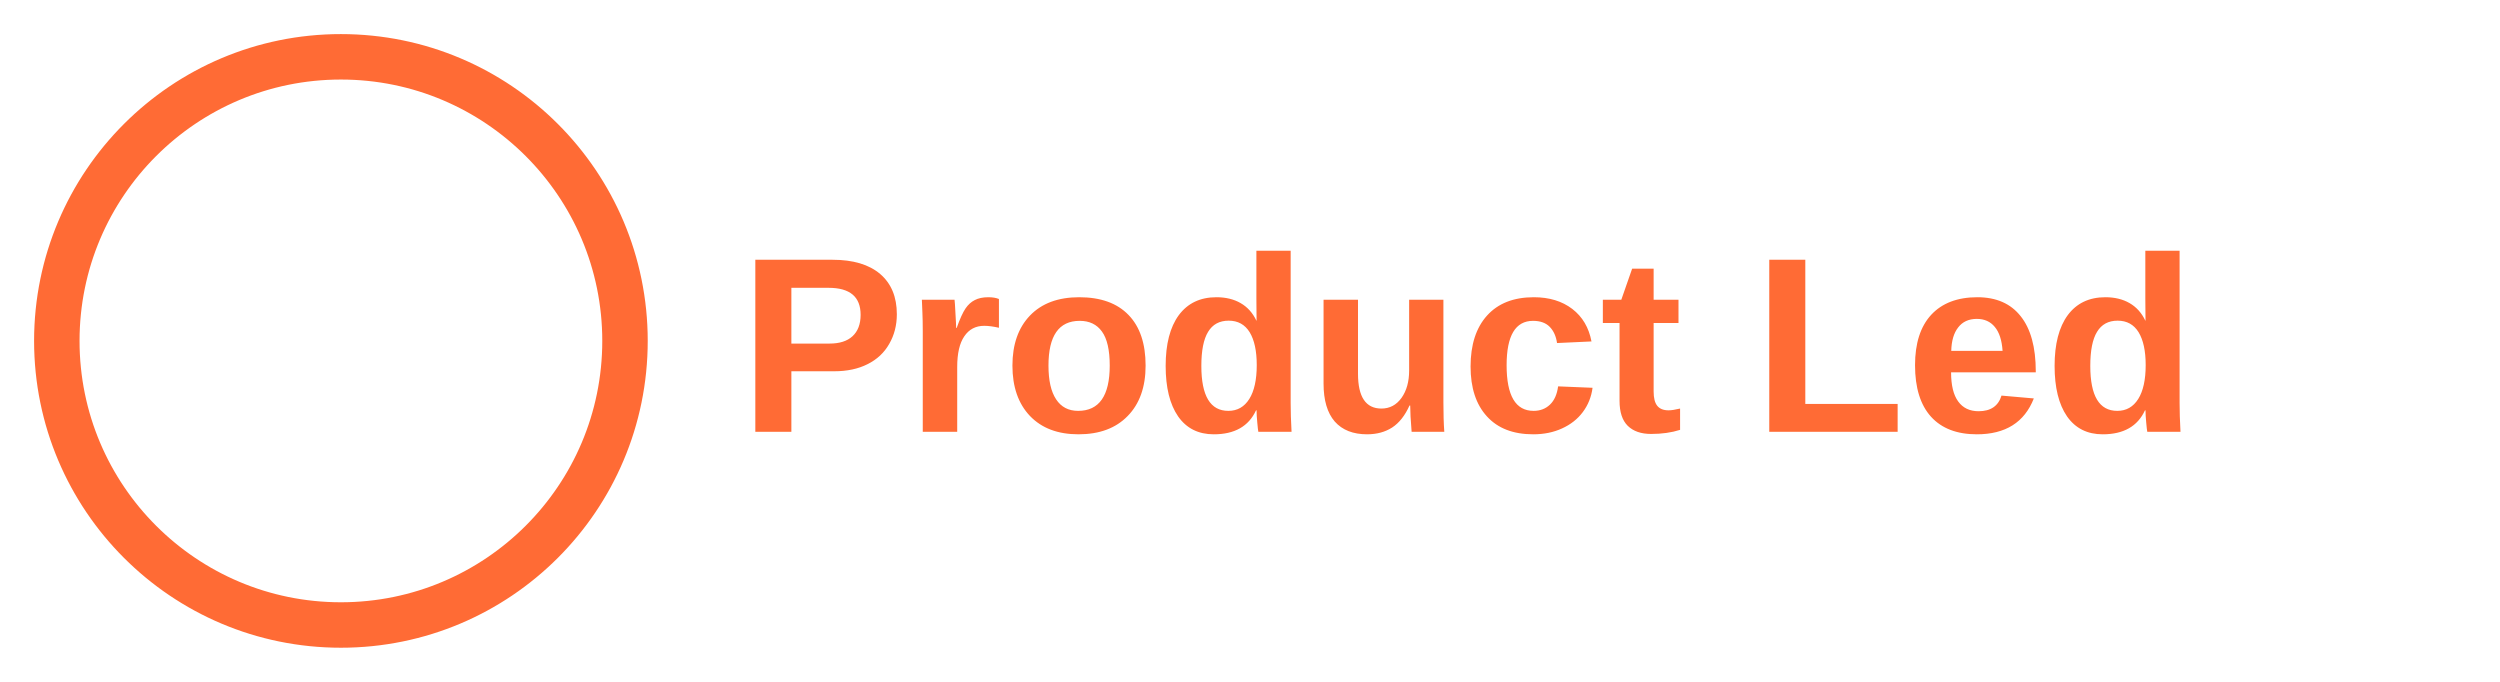
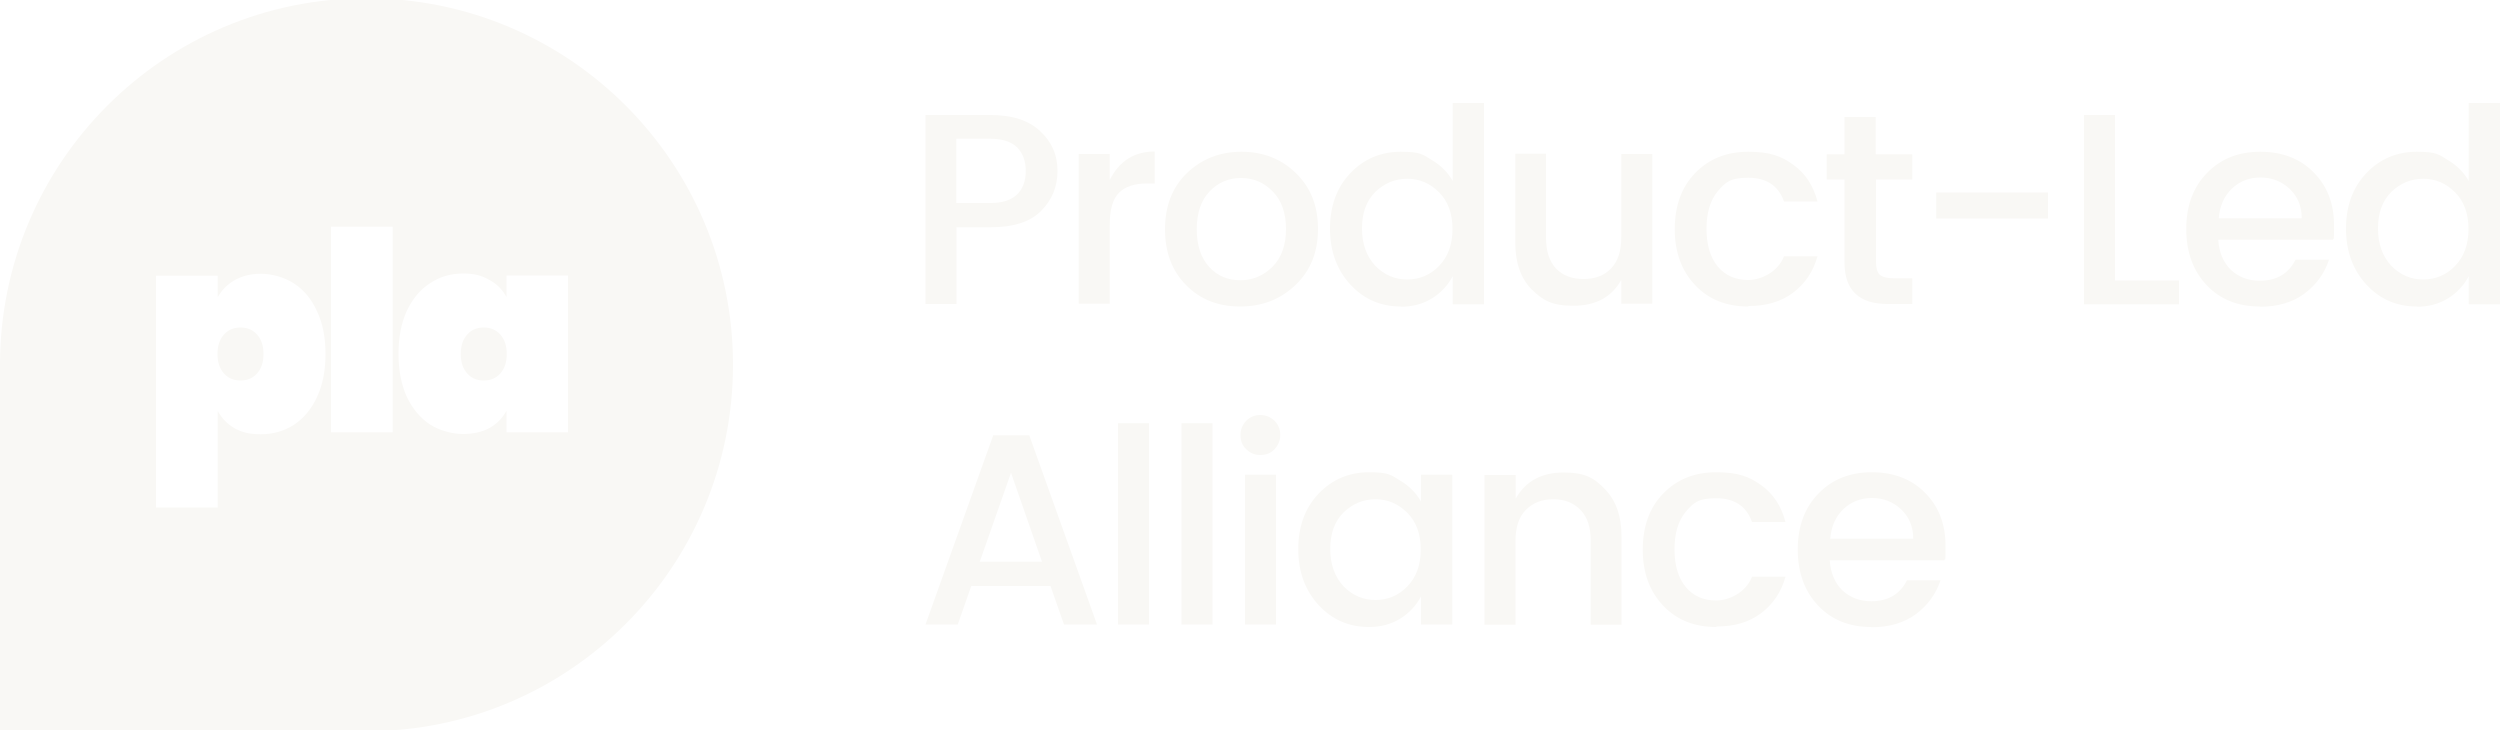
- <svg xmlns="http://www.w3.org/2000/svg" viewBox="0 0 220 60">
-   <circle cx="30" cy="30" r="25" fill="none" stroke="#FF6B35" stroke-width="4" />
-   <text x="65" y="38" font-family="Arial, sans-serif" font-size="22" font-weight="700" fill="#FF6B35">Product Led</text>
+ <svg xmlns="http://www.w3.org/2000/svg" id="Layer_1" data-name="Layer 1" version="1.1" viewBox="0 0 1000 291.9">
+   <defs>
+     <style>
+       .cls-1 {
+         fill: #f9f8f5;
+         stroke-width: 0px;
+       }
+     </style>
+   </defs>
+   <g>
+     <path class="cls-1" d="M193.5,131c-2.7,0-4.9.9-6.6,2.8-1.7,1.9-2.6,4.4-2.6,7.8s.9,5.9,2.6,7.8c1.7,1.9,3.9,2.8,6.6,2.8s4.9-.9,6.6-2.8c1.7-1.9,2.6-4.4,2.6-7.8s-.9-5.9-2.6-7.8c-1.7-1.9-3.9-2.8-6.6-2.8Z" />
+     <path class="cls-1" d="M146.6-.7C65.6-.7,0,65,0,145.9v146.6h146.6c81,0,146.6-65.6,146.6-146.6S227.6-.7,146.6-.7ZM126.8,158.8c-2.2,4.8-5.3,8.5-9.2,11.1-3.9,2.5-8.3,3.8-13.2,3.8s-7.6-.8-10.6-2.4c-2.9-1.7-5.1-4-6.7-6.9v38.6h-24.7v-92.7h24.7v8.6c1.6-2.9,3.8-5.1,6.7-6.8,3-1.7,6.5-2.6,10.6-2.6s9.3,1.3,13.2,3.9c3.9,2.5,7,6.2,9.2,11.1,2.3,4.8,3.4,10.5,3.4,17.1s-1.1,12.3-3.4,17.2ZM157.1,172.9h-24.7v-82.2h24.7v82.2ZM227.2,172.9h-24.6v-8.6c-1.6,2.9-3.8,5.2-6.8,6.9-3,1.6-6.5,2.4-10.6,2.4s-9.3-1.3-13.2-3.8c-3.9-2.6-7-6.3-9.3-11.1-2.2-4.9-3.3-10.6-3.3-17.2s1.1-12.3,3.3-17.1c2.3-4.9,5.4-8.6,9.3-11.1,3.9-2.6,8.3-3.9,13.2-3.9s7.6.9,10.6,2.6c3,1.6,5.2,3.9,6.8,6.8v-8.6h24.6v62.7Z" />
+     <path class="cls-1" d="M96.2,131c-2.7,0-4.9.9-6.6,2.8-1.7,1.9-2.6,4.4-2.6,7.8s.9,5.9,2.6,7.8c1.7,1.9,3.9,2.8,6.6,2.8s4.9-.9,6.6-2.8c1.7-1.9,2.6-4.4,2.6-7.8s-.9-5.9-2.6-7.8c-1.7-1.9-3.9-2.8-6.6-2.8Z" />
+   </g>
+   <path class="cls-1" d="M396.2,46c8.6,0,15.2,2.1,19.8,6.4,4.6,4.2,7,9.5,7,15.9s-2.2,11.7-6.6,16.1c-4.4,4.4-11.1,6.5-20.1,6.5h-13.7v30.7h-12.4V46h26.1ZM382.5,81.2h13.7c4.7,0,8.2-1.1,10.6-3.4,2.3-2.2,3.5-5.4,3.5-9.4s-1.2-7.2-3.5-9.5c-2.3-2.2-5.8-3.4-10.6-3.4h-13.7v25.6Z" />
+   <path class="cls-1" d="M443.9,61.6v10.4c3.8-7.6,9.8-11.4,18-11.4v12.8h-3.2c-4.9,0-8.6,1.2-11.1,3.7-2.5,2.5-3.7,6.7-3.7,12.8v31.6h-12.4v-59.9h12.4Z" />
+   <path class="cls-1" d="M509,106.7c3.6-3.6,5.4-8.7,5.4-15.1s-1.8-11.5-5.3-15c-3.5-3.6-7.7-5.4-12.7-5.4s-9.2,1.8-12.6,5.4c-3.4,3.6-5.1,8.6-5.1,15.1s1.7,11.5,5,15.1c3.3,3.6,7.5,5.3,12.4,5.3s9.3-1.8,12.9-5.4ZM496,122.6c-8.7,0-15.9-2.8-21.5-8.5-5.7-5.7-8.5-13.2-8.5-22.4s2.9-16.8,8.7-22.4c5.9-5.7,13.2-8.6,21.9-8.6s16,2.9,21.8,8.6c5.9,5.7,8.8,13.1,8.8,22.3s-3,16.7-9,22.4c-6,5.7-13.3,8.6-22.1,8.6Z" />
+   <path class="cls-1" d="M575.6,106.4c3.6-3.7,5.4-8.6,5.4-14.8s-1.8-11.1-5.4-14.7c-3.6-3.6-7.8-5.4-12.7-5.4s-9.2,1.8-12.8,5.3c-3.6,3.6-5.3,8.4-5.3,14.6s1.8,11.1,5.3,14.9c3.6,3.7,7.9,5.5,12.8,5.5s9.2-1.8,12.7-5.4ZM560.3,122.6c-8,0-14.7-2.9-20.1-8.7-5.4-5.9-8.2-13.3-8.2-22.4s2.7-16.5,8.1-22.2c5.4-5.7,12.2-8.6,20.2-8.6s8.8,1.1,12.4,3.3c3.6,2.1,6.4,4.9,8.4,8.4v-31.2h12.5v80.5h-12.5v-11.2c-2,3.7-4.8,6.7-8.4,8.9-3.6,2.2-7.7,3.3-12.4,3.3Z" />
+   <path class="cls-1" d="M648.5,61.6h12.4v59.9h-12.4v-9.5c-3.9,6.9-10.3,10.3-19.1,10.3s-12.3-2.2-16.8-6.6c-4.4-4.5-6.5-10.8-6.5-18.8v-35.4h12.3v33.5c0,5.4,1.3,9.5,4,12.4,2.7,2.8,6.3,4.2,11,4.2s8.3-1.4,11-4.2c2.8-2.9,4.1-7,4.1-12.4v-33.5Z" />
+   <path class="cls-1" d="M699.3,122.6c-8.7,0-15.8-2.8-21.2-8.5-5.4-5.7-8.2-13.1-8.2-22.4s2.7-16.9,8.2-22.5c5.5-5.7,12.6-8.5,21.2-8.5s13.2,1.7,18,5.2c4.8,3.4,8,8.3,9.7,14.7h-13.4c-2.2-6.3-7-9.5-14.3-9.5s-9.1,1.8-12.2,5.4c-3,3.6-4.5,8.6-4.5,15s1.5,11.5,4.5,15.1c3,3.6,7.1,5.4,12.2,5.4s11.9-3.2,14.3-9.5h13.4c-1.7,6.1-5,11-9.8,14.6-4.8,3.6-10.7,5.3-17.8,5.3Z" />
+   <path class="cls-1" d="M765,71.8h-14.6v33.2c0,2.2.5,3.9,1.5,4.9,1.1.9,2.9,1.4,5.4,1.4h7.6v10.3h-9.8c-11.5,0-17.3-5.5-17.3-16.6v-33.2h-7.1v-10.1h7.1v-14.9h12.5v14.9h14.6v10.1Z" />
+   <path class="cls-1" d="M774.5,87.4v-10.4h44.7v10.4h-44.7Z" />
+   <path class="cls-1" d="M833.6,46h12.4v66.2h25.6v9.5h-38V46Z" />
+   <path class="cls-1" d="M903.9,122.6c-8.7,0-15.8-2.8-21.2-8.5-5.4-5.7-8.2-13.2-8.2-22.5s2.8-16.8,8.3-22.4c5.5-5.7,12.6-8.5,21.3-8.5s15.9,2.7,21.3,8.2c5.4,5.4,8.2,12.4,8.2,21.1s-.1,4.1-.4,5.9h-45.9c.3,5,2,9,5,12,3.1,2.9,7,4.4,11.6,4.4,6.7,0,11.5-2.8,14.3-8.4h13.4c-1.8,5.5-5.1,10-9.9,13.6-4.8,3.5-10.7,5.2-17.7,5.2ZM920.7,87.3c0-4.9-1.7-8.8-4.9-11.8-3.2-3-7.1-4.5-11.6-4.5s-8.4,1.5-11.5,4.5c-3,2.9-4.8,6.8-5.2,11.8h33.3Z" />
+   <path class="cls-1" d="M982,106.4c3.6-3.7,5.4-8.6,5.4-14.8s-1.8-11.1-5.4-14.7c-3.6-3.6-7.8-5.4-12.7-5.4s-9.2,1.8-12.8,5.3c-3.6,3.6-5.3,8.4-5.3,14.6s1.8,11.1,5.3,14.9c3.6,3.7,7.9,5.5,12.8,5.5s9.2-1.8,12.7-5.4ZM966.7,122.6c-8,0-14.7-2.9-20.1-8.7-5.4-5.9-8.2-13.3-8.2-22.4s2.7-16.5,8.1-22.2c5.4-5.7,12.2-8.6,20.2-8.6s8.8,1.1,12.4,3.3c3.6,2.1,6.4,4.9,8.4,8.4v-31.2h12.5v80.5h-12.5v-11.2c-2,3.7-4.8,6.7-8.4,8.9-3.6,2.2-7.7,3.3-12.4,3.3Z" />
+   <path class="cls-1" d="M748.5,250.8c-8.7,0-15.8-2.8-21.2-8.5-5.4-5.7-8.2-13.2-8.2-22.5s2.8-16.8,8.3-22.4c5.5-5.7,12.6-8.5,21.3-8.5s15.9,2.7,21.3,8.2c5.4,5.4,8.2,12.4,8.2,21.1s-.1,4.1-.4,5.9h-45.9c.3,5,2,9,5,12,3.1,2.9,7,4.4,11.6,4.4,6.7,0,11.5-2.8,14.3-8.4h13.4c-1.8,5.5-5.1,10-9.9,13.6-4.8,3.5-10.7,5.2-17.7,5.2ZM765.3,215.5c0-4.9-1.7-8.8-4.9-11.8-3.2-3-7.1-4.5-11.6-4.5s-8.4,1.5-11.5,4.5c-3,2.9-4.8,6.8-5.2,11.8h33.3Z" />
+   <path class="cls-1" d="M686.5,250.8c-8.7,0-15.8-2.8-21.2-8.5-5.4-5.7-8.2-13.1-8.2-22.4s2.7-16.9,8.2-22.5c5.5-5.7,12.6-8.5,21.2-8.5s13.2,1.7,18,5.2c4.8,3.4,8,8.3,9.7,14.7h-13.4c-2.2-6.3-7-9.5-14.3-9.5s-9.1,1.8-12.2,5.4c-3,3.6-4.5,8.6-4.5,15s1.5,11.5,4.5,15.1c3,3.6,7.1,5.4,12.2,5.4s11.9-3.2,14.3-9.5h13.4c-1.7,6.1-5,11-9.8,14.6-4.8,3.6-10.7,5.3-17.8,5.3Z" />
+   <path class="cls-1" d="M606.3,189.9v9.5c4-7,10.4-10.4,19.1-10.4s12.3,2.2,16.6,6.7c4.4,4.5,6.6,10.8,6.6,18.8v35.4h-12.3v-33.5c0-5.4-1.3-9.5-4-12.3-2.7-2.9-6.3-4.4-11-4.4s-8.3,1.5-11.1,4.4c-2.7,2.8-4,6.9-4,12.3v33.5h-12.4v-59.9h12.4Z" />
+   <path class="cls-1" d="M562.9,234.6c3.6-3.7,5.4-8.6,5.4-14.8s-1.8-11.1-5.4-14.7c-3.6-3.6-7.8-5.4-12.7-5.4s-9.2,1.8-12.8,5.3c-3.6,3.6-5.3,8.4-5.3,14.6s1.8,11.1,5.3,14.9c3.6,3.7,7.9,5.5,12.8,5.5s9.2-1.8,12.7-5.4ZM547.6,250.8c-8,0-14.7-2.9-20.1-8.7-5.4-5.9-8.2-13.3-8.2-22.4s2.7-16.5,8.1-22.2c5.4-5.7,12.2-8.6,20.2-8.6s8.8,1.1,12.4,3.3c3.6,2.1,6.4,4.9,8.4,8.4v-10.7h12.5v59.9h-12.5v-11.2c-2,3.7-4.8,6.7-8.4,8.9-3.6,2.2-7.7,3.3-12.4,3.3Z" />
+   <path class="cls-1" d="M512.1,174c0,2.2-.8,4.1-2.3,5.7s-3.4,2.3-5.7,2.3-4-.8-5.6-2.3-2.3-3.4-2.3-5.7.8-4.1,2.3-5.7c1.5-1.5,3.4-2.3,5.6-2.3s4.1.8,5.7,2.3c1.5,1.5,2.3,3.4,2.3,5.7ZM498,249.8v-59.9h12.4v59.9h-12.4Z" />
+   <path class="cls-1" d="M472.6,249.8v-80.5h12.4v80.5h-12.4Z" />
+   <path class="cls-1" d="M447.2,249.8v-80.5h12.4v80.5h-12.4Z" />
+   <path class="cls-1" d="M425.6,249.8l-5.4-15.4h-31.7l-5.4,15.4h-12.9l27.1-75.7h14.4l27.1,75.7h-13.1ZM391.9,224.7h24.9l-12.4-35.6-12.5,35.6Z" />
</svg>
